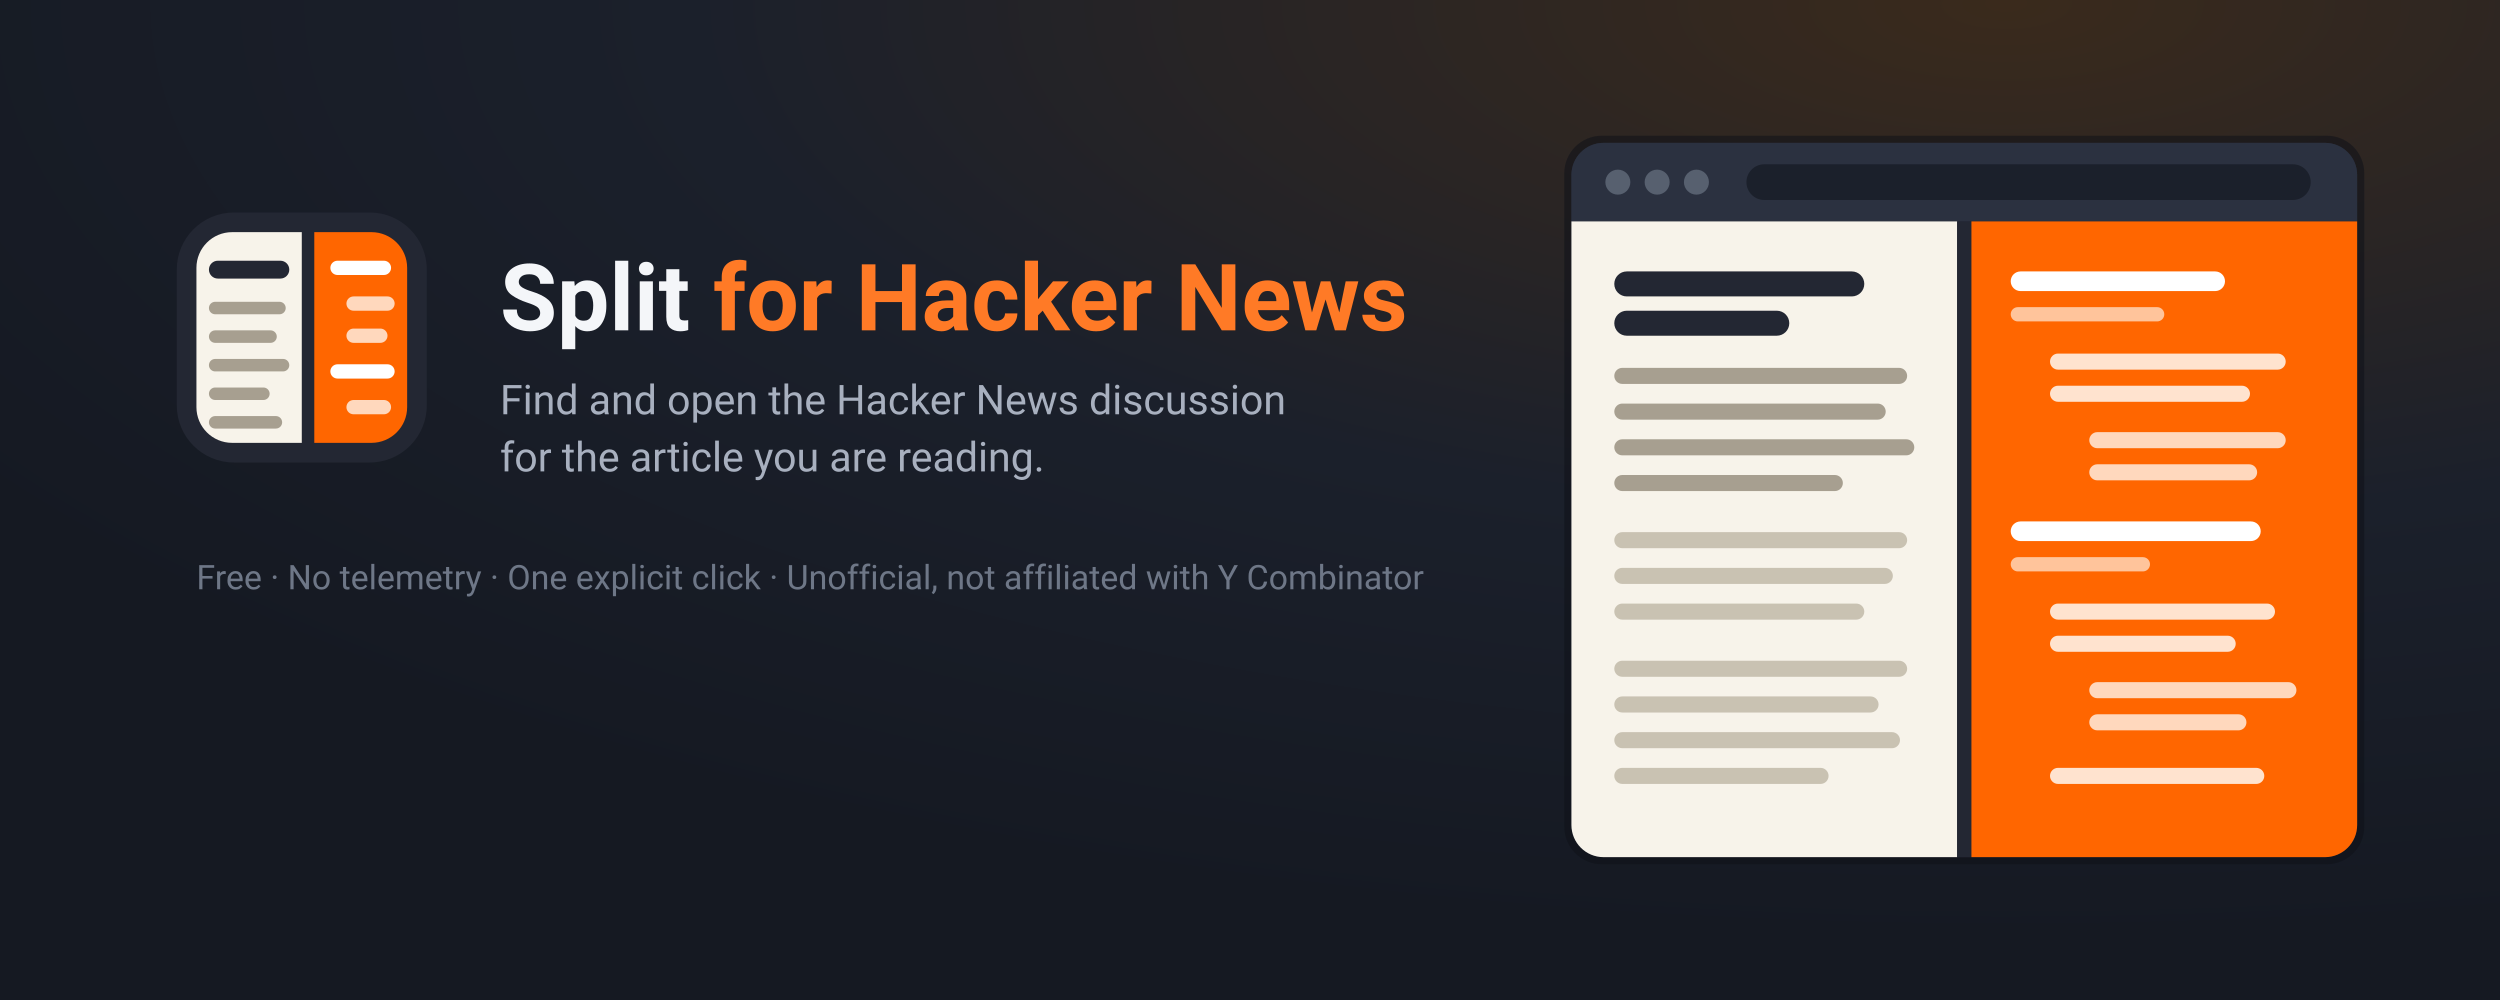
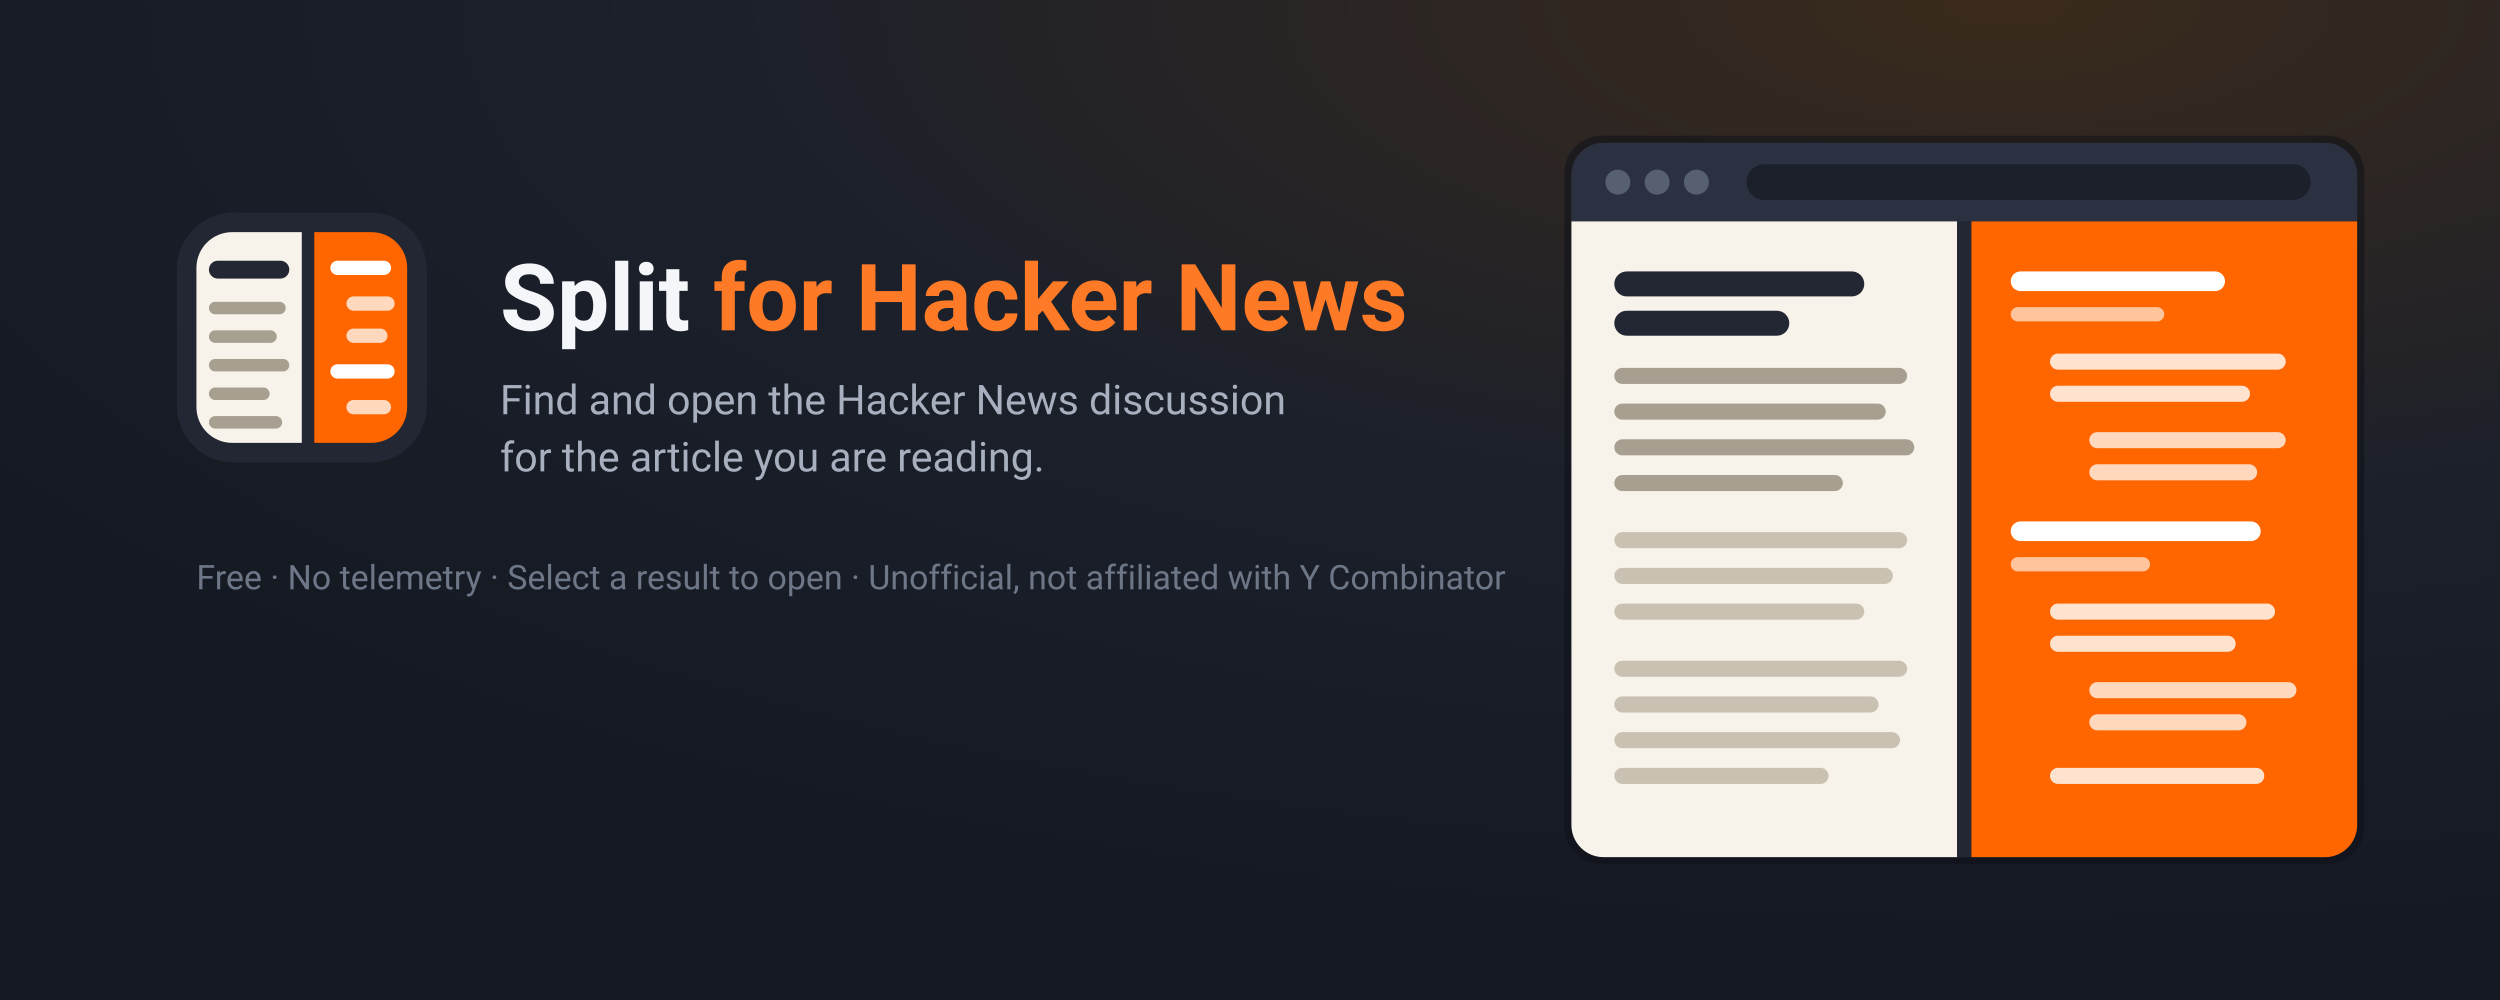
<svg xmlns="http://www.w3.org/2000/svg" width="1400" height="560" viewBox="0 0 1400 560" role="img" aria-label="Split for Hacker News marquee: brand lockup beside a browser window split between an article and its Hacker News discussion">
  <defs>
    <radialGradient id="glow-m" cx="80%" cy="0%" r="95%">
      <stop offset="0%" stop-color="#3A2A1C" />
      <stop offset="55%" stop-color="#1B202B" />
      <stop offset="100%" stop-color="#151922" />
    </radialGradient>
    <clipPath id="panes-m">
      <rect x="110" y="130" width="118" height="118" rx="20" />
    </clipPath>
    <clipPath id="win-m">
      <rect x="880" y="80" width="440" height="400" rx="18" />
    </clipPath>
  </defs>
  <rect width="1400" height="560" fill="url(#glow-m)" />
  <rect x="99" y="119" width="140" height="140" rx="32" fill="#232733" />
  <g clip-path="url(#panes-m)">
    <rect x="110" y="130" width="59" height="118" fill="#F7F3EA" />
    <rect x="176" y="130" width="52" height="118" fill="#FF6600" />
    <rect x="117" y="146" width="45" height="10" rx="5" fill="#232733" />
    <rect x="117" y="169" width="43" height="7" rx="3.5" fill="#A79F90" />
    <rect x="117" y="185" width="38" height="7" rx="3.5" fill="#A79F90" />
    <rect x="117" y="201" width="45" height="7" rx="3.5" fill="#A79F90" />
    <rect x="117" y="217" width="34" height="7" rx="3.5" fill="#A79F90" />
    <rect x="117" y="233" width="41" height="7" rx="3.5" fill="#A79F90" />
    <rect x="185" y="146" width="34" height="8" rx="4" fill="#FFFFFF" />
    <rect x="194" y="166" width="27" height="8" rx="4" fill="#FFD8BD" />
    <rect x="194" y="184" width="23" height="8" rx="4" fill="#FFD8BD" />
    <rect x="185" y="204" width="36" height="8" rx="4" fill="#FFFFFF" />
    <rect x="194" y="224" width="25" height="8" rx="4" fill="#FFD8BD" />
  </g>
  <text x="280" y="185" font-family="system-ui, -apple-system, 'Segoe UI', Roboto, sans-serif" font-size="52" font-weight="700" fill="#F4F6F9">Split <tspan fill="#FF7A26">for Hacker News</tspan>
  </text>
  <text x="280" y="232" font-family="system-ui, -apple-system, 'Segoe UI', Roboto, sans-serif" font-size="23" fill="#A8B0BF">Find and open the Hacker News discussion</text>
  <text x="280" y="264" font-family="system-ui, -apple-system, 'Segoe UI', Roboto, sans-serif" font-size="23" fill="#A8B0BF">for the article you are reading.</text>
-   <text x="110" y="330" font-family="system-ui, -apple-system, 'Segoe UI', Roboto, sans-serif" font-size="19" fill="#6E7787">Free · No telemetry · One explicit click · Unofficial, not affiliated with Y Combinator</text>
+   <text x="110" y="330" font-family="system-ui, -apple-system, 'Segoe UI', Roboto, sans-serif" font-size="19" fill="#6E7787">Free · No telemetry · Select a result to open · Unofficial, not affiliated with Y Combinator</text>
  <rect x="876" y="76" width="448" height="408" rx="21" fill="#0E1118" opacity="0.55" />
  <rect x="880" y="80" width="440" height="400" rx="18" fill="#232733" />
  <g clip-path="url(#win-m)">
    <rect x="880" y="80" width="440" height="44" fill="#2B3140" />
    <circle cx="906" cy="102" r="7" fill="#57606F" />
    <circle cx="928" cy="102" r="7" fill="#57606F" />
    <circle cx="950" cy="102" r="7" fill="#57606F" />
    <rect x="978" y="92" width="316" height="20" rx="10" fill="#1B202B" />
    <rect x="880" y="124" width="216" height="356" fill="#F7F3EA" />
    <rect x="904" y="152" width="140" height="14" rx="7" fill="#232733" />
    <rect x="904" y="174" width="98" height="14" rx="7" fill="#232733" />
    <rect x="904" y="206" width="164" height="9" rx="4.5" fill="#A79F90" />
    <rect x="904" y="226" width="152" height="9" rx="4.5" fill="#A79F90" />
    <rect x="904" y="246" width="168" height="9" rx="4.5" fill="#A79F90" />
    <rect x="904" y="266" width="128" height="9" rx="4.5" fill="#A79F90" />
    <rect x="904" y="298" width="164" height="9" rx="4.5" fill="#C9C2B2" />
    <rect x="904" y="318" width="156" height="9" rx="4.5" fill="#C9C2B2" />
    <rect x="904" y="338" width="140" height="9" rx="4.5" fill="#C9C2B2" />
    <rect x="904" y="370" width="164" height="9" rx="4.5" fill="#C9C2B2" />
    <rect x="904" y="390" width="148" height="9" rx="4.5" fill="#C9C2B2" />
    <rect x="904" y="410" width="160" height="9" rx="4.5" fill="#C9C2B2" />
    <rect x="904" y="430" width="120" height="9" rx="4.5" fill="#C9C2B2" />
    <rect x="1096" y="124" width="8" height="356" fill="#232733" />
    <rect x="1104" y="124" width="216" height="356" fill="#FF6600" />
    <rect x="1126" y="152" width="120" height="11" rx="5.5" fill="#FFFFFF" />
    <rect x="1126" y="172" width="86" height="8" rx="4" fill="#FFC49B" />
    <rect x="1148" y="198" width="132" height="9" rx="4.5" fill="#FFE3CF" />
    <rect x="1148" y="216" width="112" height="9" rx="4.5" fill="#FFE3CF" />
    <rect x="1170" y="242" width="110" height="9" rx="4.5" fill="#FFD8BD" />
    <rect x="1170" y="260" width="94" height="9" rx="4.5" fill="#FFD8BD" />
    <rect x="1126" y="292" width="140" height="11" rx="5.5" fill="#FFFFFF" />
    <rect x="1126" y="312" width="78" height="8" rx="4" fill="#FFC49B" />
    <rect x="1148" y="338" width="126" height="9" rx="4.5" fill="#FFE3CF" />
    <rect x="1148" y="356" width="104" height="9" rx="4.5" fill="#FFE3CF" />
    <rect x="1170" y="382" width="116" height="9" rx="4.5" fill="#FFD8BD" />
    <rect x="1170" y="400" width="88" height="9" rx="4.5" fill="#FFD8BD" />
    <rect x="1148" y="430" width="120" height="9" rx="4.5" fill="#FFE3CF" />
  </g>
</svg>
